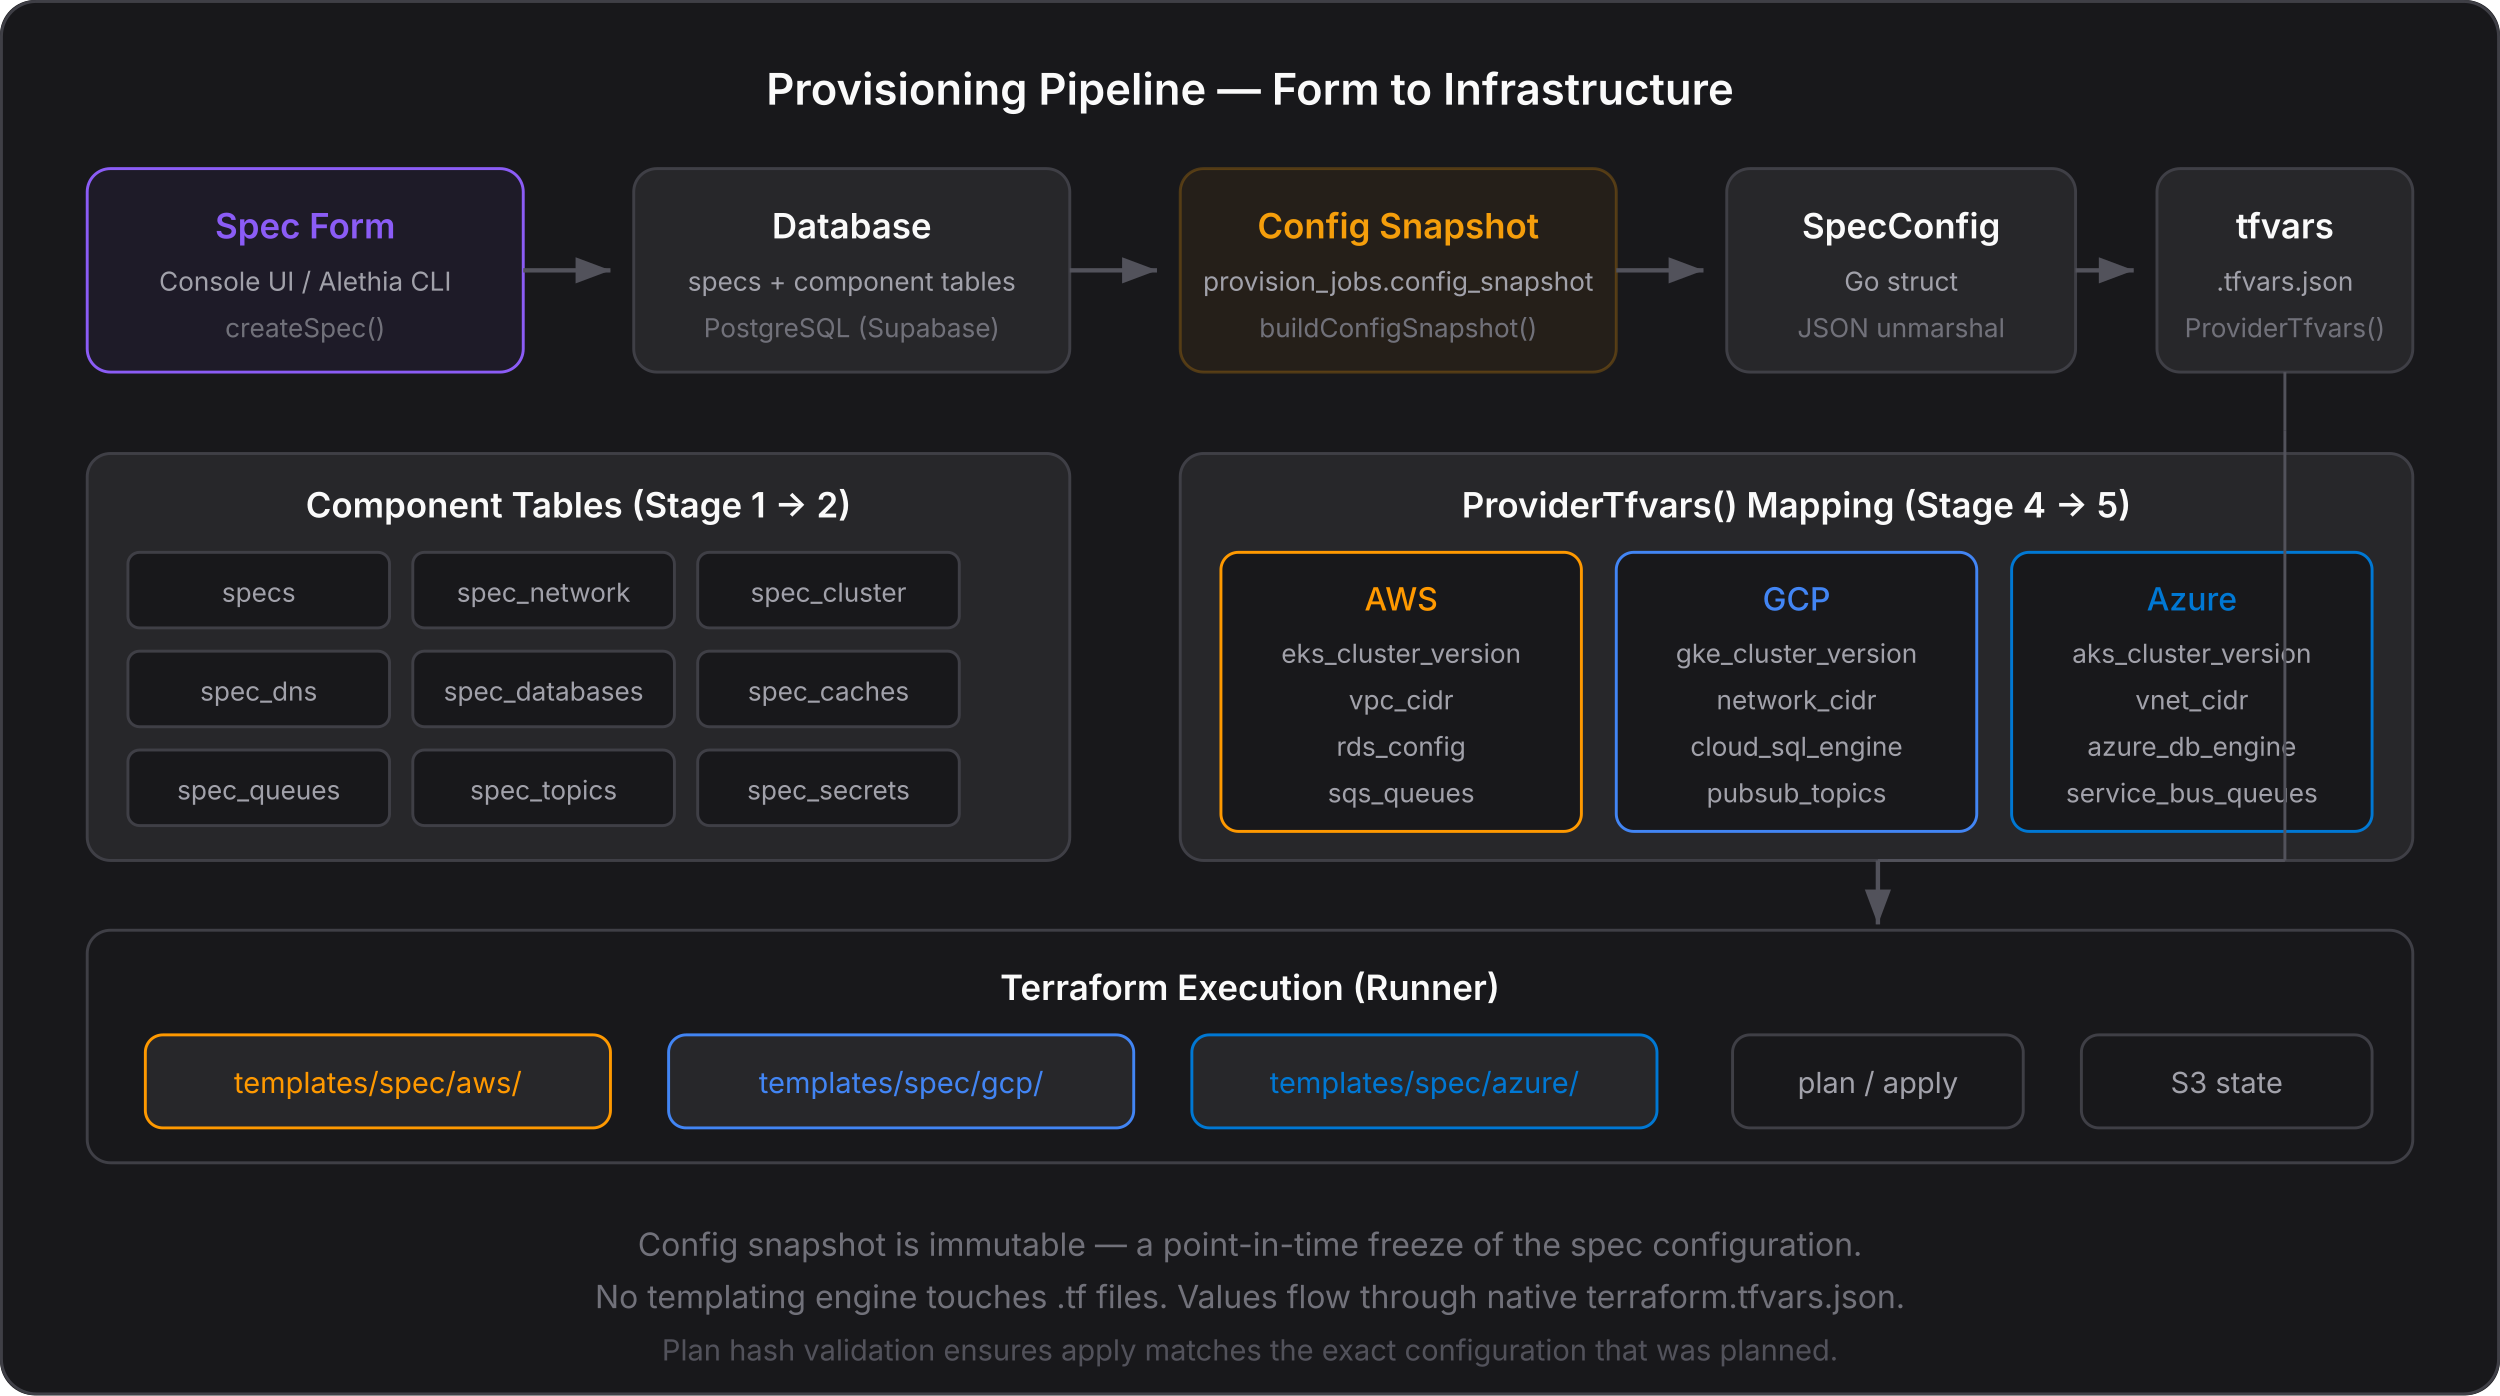
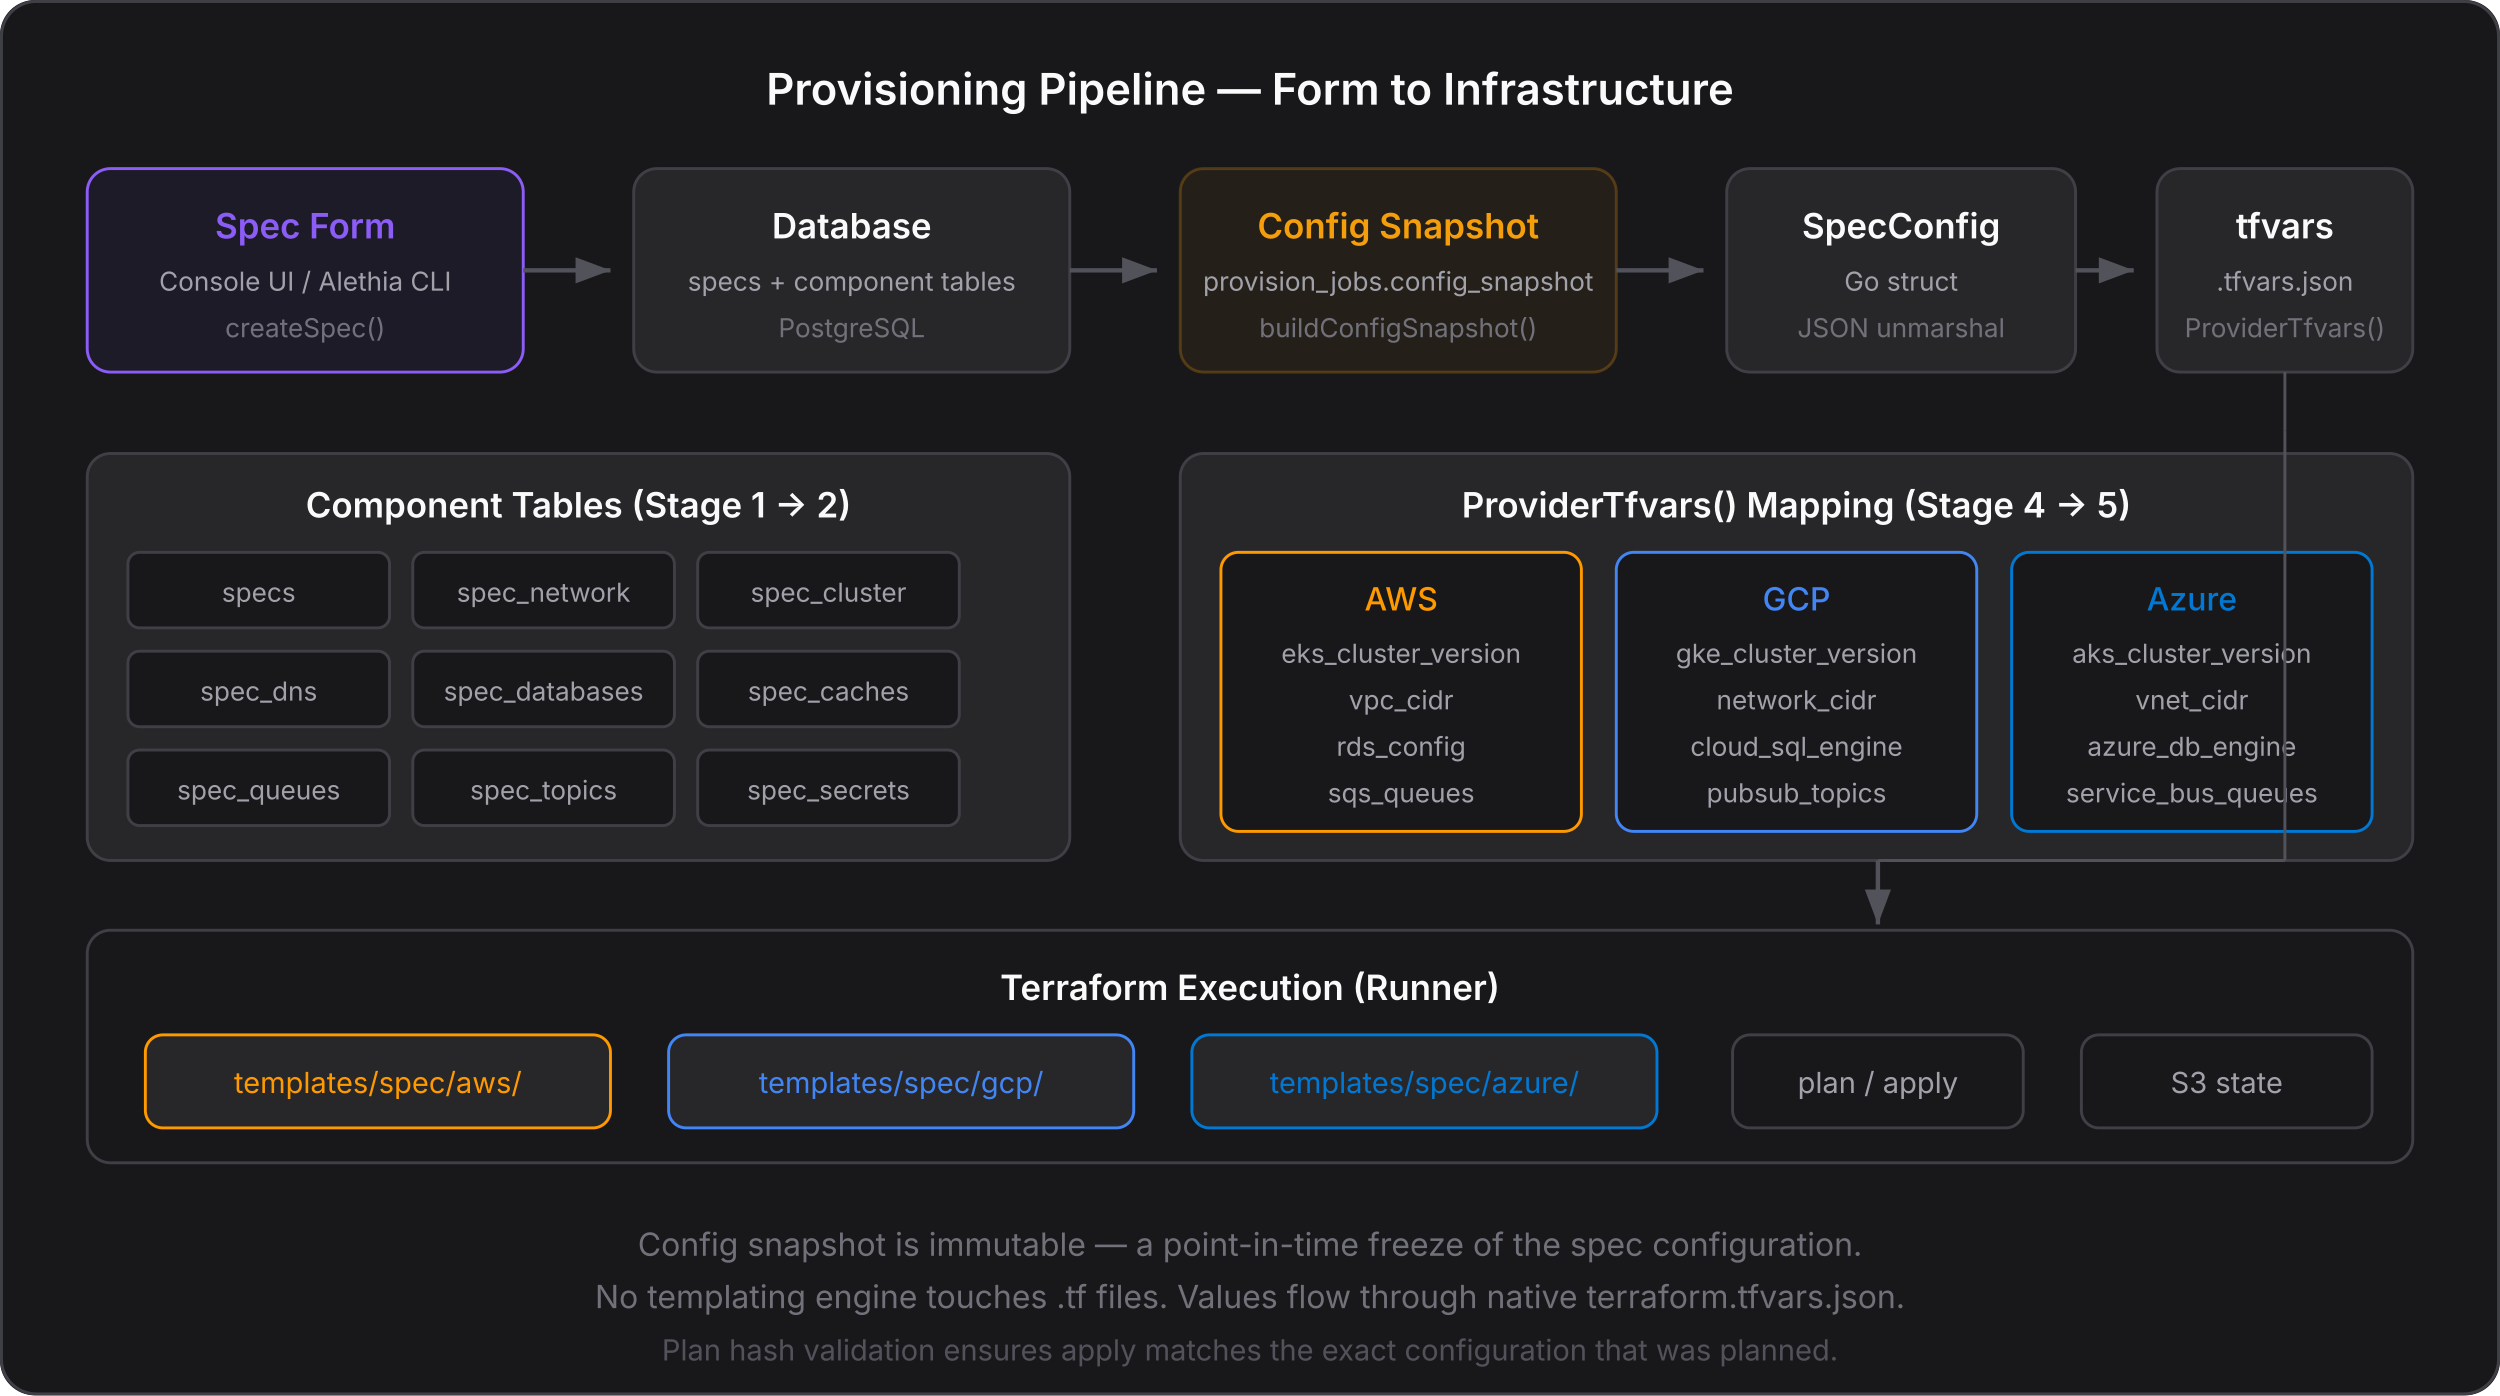
<svg xmlns="http://www.w3.org/2000/svg" viewBox="0 0 860 480" width="100%" fill="none">
  <defs>
    <marker id="arrow" markerWidth="8" markerHeight="6" refX="8" refY="3" orient="auto">
      <path d="M0,0 L8,3 L0,6" fill="#52525B" />
    </marker>
  </defs>
  <rect width="860" height="480" rx="12" fill="#18181B" />
  <rect x="0.5" y="0.5" width="859" height="479" rx="12" fill="none" stroke="#3F3F46" />
  <text x="430" y="36" text-anchor="middle" font-family="Inter, system-ui, sans-serif" font-size="15" font-weight="600" fill="#FAFAFA">Provisioning Pipeline — Form to Infrastructure</text>
  <rect x="30" y="58" width="150" height="70" rx="8" fill="#8B5CF610" stroke="#8B5CF6" />
  <text x="105" y="82" text-anchor="middle" font-family="Inter, system-ui, sans-serif" font-size="12" font-weight="600" fill="#8B5CF6">Spec Form</text>
  <text x="105" y="100" text-anchor="middle" font-family="Inter, system-ui, sans-serif" font-size="9" fill="#A1A1AA">Console UI / Alethia CLI</text>
  <text x="105" y="116" text-anchor="middle" font-family="Inter, system-ui, sans-serif" font-size="9" fill="#71717A">createSpec()</text>
  <line x1="180" y1="93" x2="210" y2="93" stroke="#52525B" stroke-width="1.5" marker-end="url(#arrow)" />
  <rect x="218" y="58" width="150" height="70" rx="8" fill="#27272A" stroke="#3F3F46" />
  <text x="293" y="82" text-anchor="middle" font-family="Inter, system-ui, sans-serif" font-size="12" font-weight="600" fill="#FAFAFA">Database</text>
  <text x="293" y="100" text-anchor="middle" font-family="Inter, system-ui, sans-serif" font-size="9" fill="#A1A1AA">specs + component tables</text>
-   <text x="293" y="116" text-anchor="middle" font-family="Inter, system-ui, sans-serif" font-size="9" fill="#71717A">PostgreSQL (Supabase)</text>
+   <text x="293" y="116" text-anchor="middle" font-family="Inter, system-ui, sans-serif" font-size="9" fill="#71717A">PostgreSQL</text>
  <line x1="368" y1="93" x2="398" y2="93" stroke="#52525B" stroke-width="1.5" marker-end="url(#arrow)" />
  <rect x="406" y="58" width="150" height="70" rx="8" fill="#F59E0B10" stroke="#F59E0B40" />
  <text x="481" y="82" text-anchor="middle" font-family="Inter, system-ui, sans-serif" font-size="12" font-weight="600" fill="#F59E0B">Config Snapshot</text>
  <text x="481" y="100" text-anchor="middle" font-family="Inter, system-ui, sans-serif" font-size="9" fill="#A1A1AA">provision_jobs.config_snapshot</text>
  <text x="481" y="116" text-anchor="middle" font-family="Inter, system-ui, sans-serif" font-size="9" fill="#71717A">buildConfigSnapshot()</text>
  <line x1="556" y1="93" x2="586" y2="93" stroke="#52525B" stroke-width="1.5" marker-end="url(#arrow)" />
  <rect x="594" y="58" width="120" height="70" rx="8" fill="#27272A" stroke="#3F3F46" />
  <text x="654" y="82" text-anchor="middle" font-family="Inter, system-ui, sans-serif" font-size="12" font-weight="600" fill="#FAFAFA">SpecConfig</text>
  <text x="654" y="100" text-anchor="middle" font-family="Inter, system-ui, sans-serif" font-size="9" fill="#A1A1AA">Go struct</text>
  <text x="654" y="116" text-anchor="middle" font-family="Inter, system-ui, sans-serif" font-size="9" fill="#71717A">JSON unmarshal</text>
  <line x1="714" y1="93" x2="734" y2="93" stroke="#52525B" stroke-width="1.5" marker-end="url(#arrow)" />
  <rect x="742" y="58" width="88" height="70" rx="8" fill="#27272A" stroke="#3F3F46" />
  <text x="786" y="82" text-anchor="middle" font-family="Inter, system-ui, sans-serif" font-size="12" font-weight="600" fill="#FAFAFA">tfvars</text>
  <text x="786" y="100" text-anchor="middle" font-family="Inter, system-ui, sans-serif" font-size="9" fill="#A1A1AA">.tfvars.json</text>
  <text x="786" y="116" text-anchor="middle" font-family="Inter, system-ui, sans-serif" font-size="9" fill="#71717A">ProviderTfvars()</text>
  <rect x="30" y="156" width="338" height="140" rx="8" fill="#27272A" stroke="#3F3F46" />
  <text x="199" y="178" text-anchor="middle" font-family="Inter, system-ui, sans-serif" font-size="12" font-weight="600" fill="#FAFAFA">Component Tables (Stage 1 → 2)</text>
  <rect x="44" y="190" width="90" height="26" rx="4" fill="#18181B" stroke="#3F3F46" />
  <text x="89" y="207" text-anchor="middle" font-family="Inter, system-ui, sans-serif" font-size="9" fill="#A1A1AA">specs</text>
  <rect x="142" y="190" width="90" height="26" rx="4" fill="#18181B" stroke="#3F3F46" />
  <text x="187" y="207" text-anchor="middle" font-family="Inter, system-ui, sans-serif" font-size="9" fill="#A1A1AA">spec_network</text>
  <rect x="240" y="190" width="90" height="26" rx="4" fill="#18181B" stroke="#3F3F46" />
  <text x="285" y="207" text-anchor="middle" font-family="Inter, system-ui, sans-serif" font-size="9" fill="#A1A1AA">spec_cluster</text>
  <rect x="44" y="224" width="90" height="26" rx="4" fill="#18181B" stroke="#3F3F46" />
  <text x="89" y="241" text-anchor="middle" font-family="Inter, system-ui, sans-serif" font-size="9" fill="#A1A1AA">spec_dns</text>
  <rect x="142" y="224" width="90" height="26" rx="4" fill="#18181B" stroke="#3F3F46" />
  <text x="187" y="241" text-anchor="middle" font-family="Inter, system-ui, sans-serif" font-size="9" fill="#A1A1AA">spec_databases</text>
  <rect x="240" y="224" width="90" height="26" rx="4" fill="#18181B" stroke="#3F3F46" />
  <text x="285" y="241" text-anchor="middle" font-family="Inter, system-ui, sans-serif" font-size="9" fill="#A1A1AA">spec_caches</text>
  <rect x="44" y="258" width="90" height="26" rx="4" fill="#18181B" stroke="#3F3F46" />
  <text x="89" y="275" text-anchor="middle" font-family="Inter, system-ui, sans-serif" font-size="9" fill="#A1A1AA">spec_queues</text>
  <rect x="142" y="258" width="90" height="26" rx="4" fill="#18181B" stroke="#3F3F46" />
  <text x="187" y="275" text-anchor="middle" font-family="Inter, system-ui, sans-serif" font-size="9" fill="#A1A1AA">spec_topics</text>
  <rect x="240" y="258" width="90" height="26" rx="4" fill="#18181B" stroke="#3F3F46" />
  <text x="285" y="275" text-anchor="middle" font-family="Inter, system-ui, sans-serif" font-size="9" fill="#A1A1AA">spec_secrets</text>
  <rect x="406" y="156" width="424" height="140" rx="8" fill="#27272A" stroke="#3F3F46" />
  <text x="618" y="178" text-anchor="middle" font-family="Inter, system-ui, sans-serif" font-size="12" font-weight="600" fill="#FAFAFA">ProviderTfvars() Mapping (Stage 4 → 5)</text>
  <rect x="420" y="190" width="124" height="96" rx="6" fill="#18181B" stroke="#FF9900" />
  <text x="482" y="210" text-anchor="middle" font-family="Inter, system-ui, sans-serif" font-size="11" font-weight="500" fill="#FF9900">AWS</text>
  <text x="482" y="228" text-anchor="middle" font-family="Inter, system-ui, sans-serif" font-size="9" fill="#A1A1AA">eks_cluster_version</text>
  <text x="482" y="244" text-anchor="middle" font-family="Inter, system-ui, sans-serif" font-size="9" fill="#A1A1AA">vpc_cidr</text>
  <text x="482" y="260" text-anchor="middle" font-family="Inter, system-ui, sans-serif" font-size="9" fill="#A1A1AA">rds_config</text>
  <text x="482" y="276" text-anchor="middle" font-family="Inter, system-ui, sans-serif" font-size="9" fill="#A1A1AA">sqs_queues</text>
  <rect x="556" y="190" width="124" height="96" rx="6" fill="#18181B" stroke="#4285F4" />
  <text x="618" y="210" text-anchor="middle" font-family="Inter, system-ui, sans-serif" font-size="11" font-weight="500" fill="#4285F4">GCP</text>
  <text x="618" y="228" text-anchor="middle" font-family="Inter, system-ui, sans-serif" font-size="9" fill="#A1A1AA">gke_cluster_version</text>
  <text x="618" y="244" text-anchor="middle" font-family="Inter, system-ui, sans-serif" font-size="9" fill="#A1A1AA">network_cidr</text>
  <text x="618" y="260" text-anchor="middle" font-family="Inter, system-ui, sans-serif" font-size="9" fill="#A1A1AA">cloud_sql_engine</text>
  <text x="618" y="276" text-anchor="middle" font-family="Inter, system-ui, sans-serif" font-size="9" fill="#A1A1AA">pubsub_topics</text>
  <rect x="692" y="190" width="124" height="96" rx="6" fill="#18181B" stroke="#0078D4" />
  <text x="754" y="210" text-anchor="middle" font-family="Inter, system-ui, sans-serif" font-size="11" font-weight="500" fill="#0078D4">Azure</text>
  <text x="754" y="228" text-anchor="middle" font-family="Inter, system-ui, sans-serif" font-size="9" fill="#A1A1AA">aks_cluster_version</text>
  <text x="754" y="244" text-anchor="middle" font-family="Inter, system-ui, sans-serif" font-size="9" fill="#A1A1AA">vnet_cidr</text>
  <text x="754" y="260" text-anchor="middle" font-family="Inter, system-ui, sans-serif" font-size="9" fill="#A1A1AA">azure_db_engine</text>
  <text x="754" y="276" text-anchor="middle" font-family="Inter, system-ui, sans-serif" font-size="9" fill="#A1A1AA">service_bus_queues</text>
  <rect x="30" y="320" width="800" height="80" rx="8" fill="none" stroke="#3F3F46" />
  <text x="430" y="344" text-anchor="middle" font-family="Inter, system-ui, sans-serif" font-size="12" font-weight="600" fill="#FAFAFA">Terraform Execution (Runner)</text>
  <rect x="50" y="356" width="160" height="32" rx="6" fill="#27272A" stroke="#FF9900" />
  <text x="130" y="376" text-anchor="middle" font-family="Inter, system-ui, sans-serif" font-size="10" fill="#FF9900">templates/spec/aws/</text>
  <rect x="230" y="356" width="160" height="32" rx="6" fill="#27272A" stroke="#4285F4" />
  <text x="310" y="376" text-anchor="middle" font-family="Inter, system-ui, sans-serif" font-size="10" fill="#4285F4">templates/spec/gcp/</text>
  <rect x="410" y="356" width="160" height="32" rx="6" fill="#27272A" stroke="#0078D4" />
  <text x="490" y="376" text-anchor="middle" font-family="Inter, system-ui, sans-serif" font-size="10" fill="#0078D4">templates/spec/azure/</text>
  <rect x="596" y="356" width="100" height="32" rx="6" fill="#18181B" stroke="#3F3F46" />
  <text x="646" y="376" text-anchor="middle" font-family="Inter, system-ui, sans-serif" font-size="10" fill="#A1A1AA">plan / apply</text>
  <rect x="716" y="356" width="100" height="32" rx="6" fill="#18181B" stroke="#3F3F46" />
  <text x="766" y="376" text-anchor="middle" font-family="Inter, system-ui, sans-serif" font-size="10" fill="#A1A1AA">S3 state</text>
  <line x1="786" y1="128" x2="786" y2="148" stroke="#52525B" stroke-width="1" />
  <line x1="786" y1="148" x2="786" y2="296" stroke="#52525B" stroke-width="1" />
  <line x1="786" y1="296" x2="646" y2="296" stroke="#52525B" stroke-width="1" />
  <line x1="646" y1="296" x2="646" y2="318" stroke="#52525B" stroke-width="1.5" marker-end="url(#arrow)" />
  <text x="430" y="432" text-anchor="middle" font-family="Inter, system-ui, sans-serif" font-size="11" fill="#71717A">Config snapshot is immutable — a point-in-time freeze of the spec configuration.</text>
  <text x="430" y="450" text-anchor="middle" font-family="Inter, system-ui, sans-serif" font-size="11" fill="#71717A">No templating engine touches .tf files. Values flow through native terraform.tfvars.json.</text>
  <text x="430" y="468" text-anchor="middle" font-family="Inter, system-ui, sans-serif" font-size="10" fill="#52525B">Plan hash validation ensures apply matches the exact configuration that was planned.</text>
</svg>
